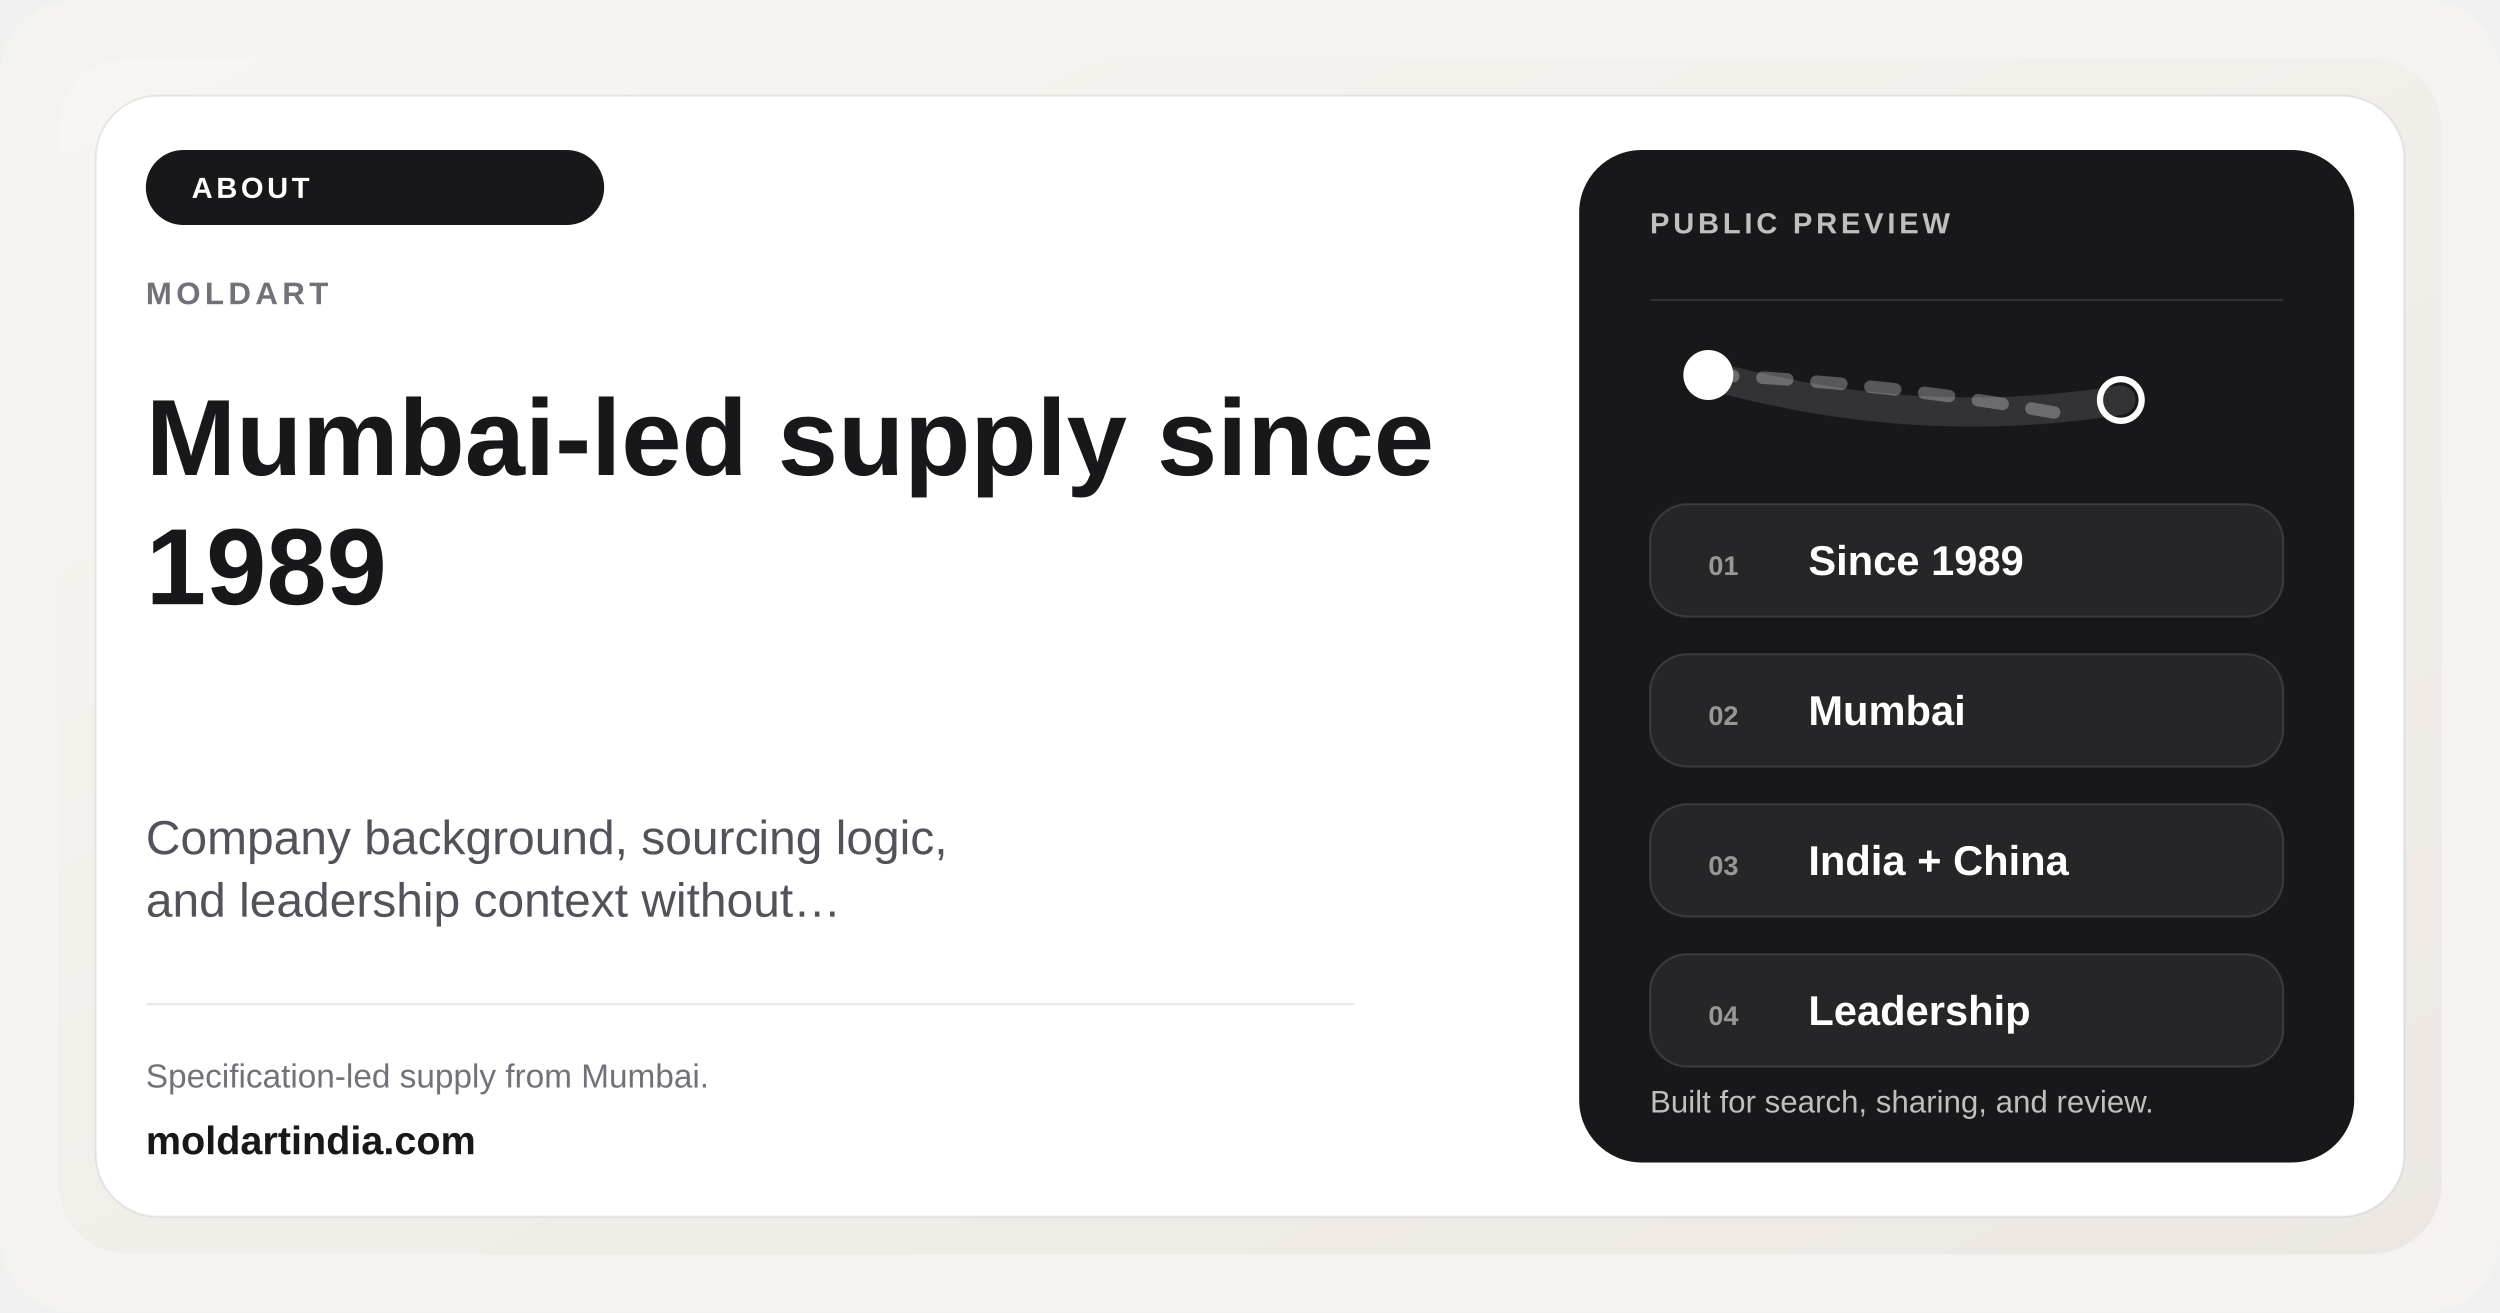
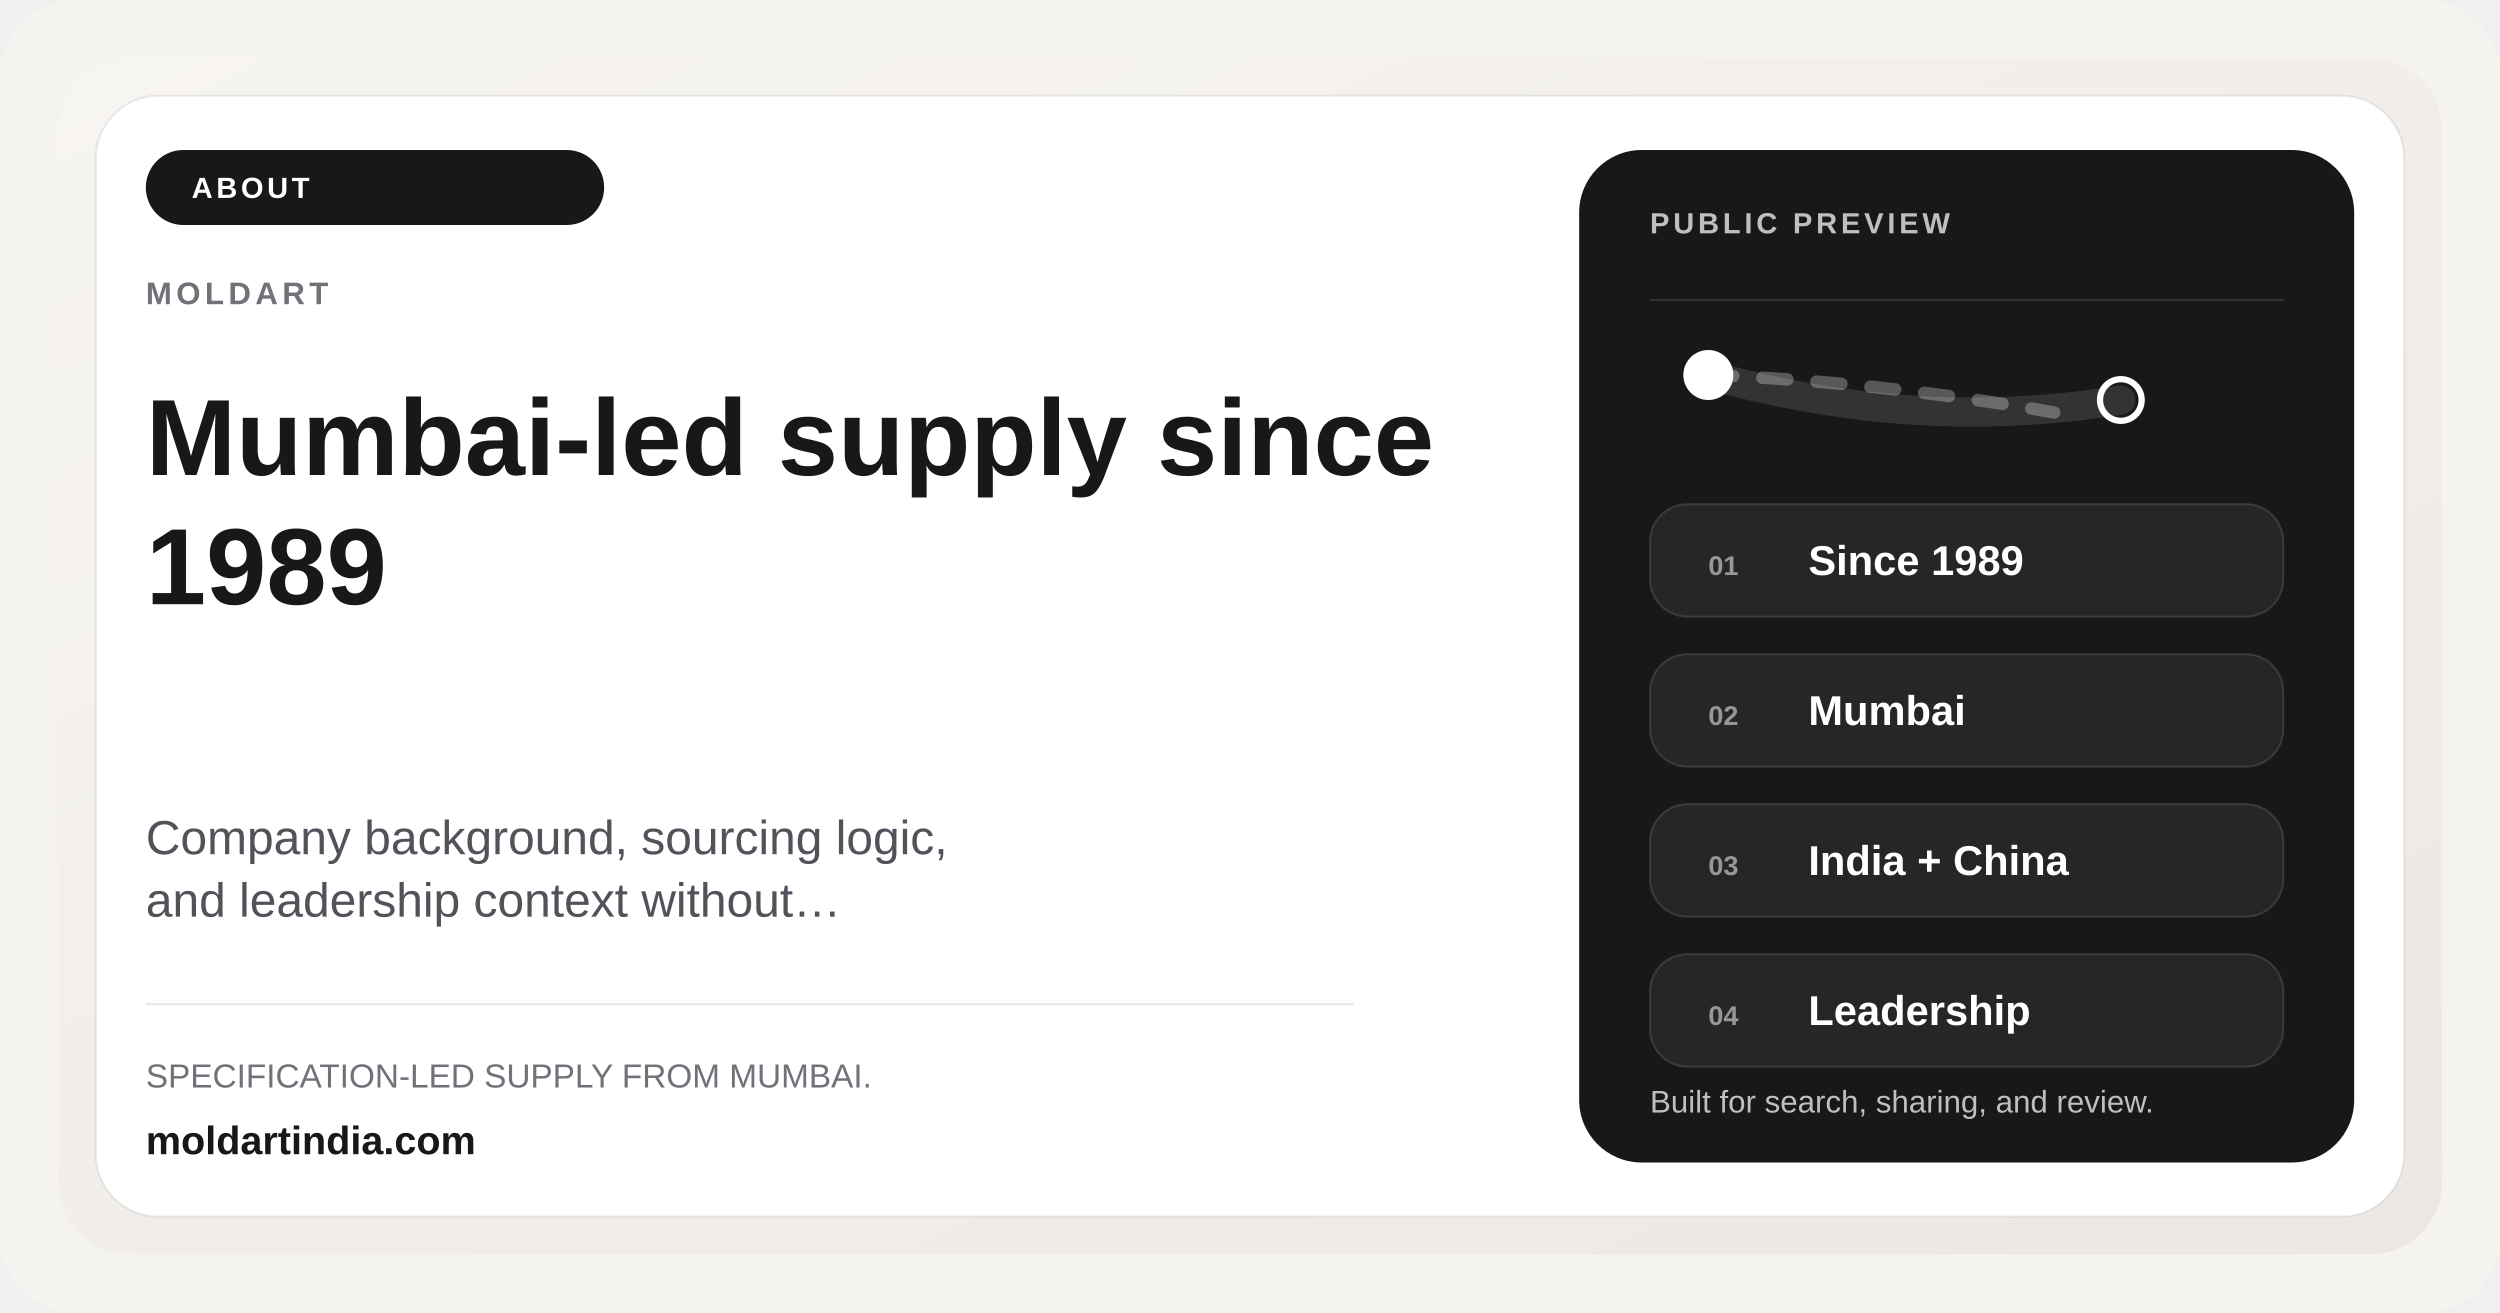
<svg xmlns="http://www.w3.org/2000/svg" width="1200" height="630" viewBox="0 0 1200 630" role="img" aria-label="Mumbai-led supply since 1989">
  <defs>
    <linearGradient id="posterGlow" x1="0" y1="0" x2="1" y2="1">
      <stop offset="0%" stop-color="#f7f5f2" />
      <stop offset="100%" stop-color="#ece7e2" />
    </linearGradient>
  </defs>
  <rect width="1200" height="630" rx="36" fill="#f5f3ef" />
  <rect x="28" y="28" width="1144" height="574" rx="34" fill="url(#posterGlow)" />
  <rect x="46" y="46" width="1108" height="538" rx="30" fill="#ffffff" stroke="rgba(24,24,27,0.08)" />
  <rect x="70" y="72" width="220" height="36" rx="18" fill="#18181b" />
  <text x="92" y="95" font-family="Arial, sans-serif" font-size="14" font-weight="700" fill="#ffffff" letter-spacing="1.7">ABOUT</text>
  <text x="70" y="146" font-family="Arial, sans-serif" font-size="15" font-weight="700" fill="#71717a" letter-spacing="2.1">MOLDART</text>
  <text x="70" y="228" font-family="Arial, sans-serif" font-size="52" font-weight="700" fill="#18181b">Mumbai-led supply since</text>
  <text x="70" y="290" font-family="Arial, sans-serif" font-size="52" font-weight="700" fill="#18181b">1989</text>
  <text x="70" y="410" font-family="Arial, sans-serif" font-size="23" fill="#52525b">Company background, sourcing logic,</text>
  <text x="70" y="440" font-family="Arial, sans-serif" font-size="23" fill="#52525b">and leadership context without…</text>
  <path d="M70 482H650" stroke="rgba(24,24,27,0.10)" stroke-width="1" />
-   <text x="70" y="522" font-family="Arial, sans-serif" font-size="16" fill="#71717a">Specification-led supply from Mumbai.</text>
+   <text x="70" y="522" font-family="Arial, sans-serif" font-size="16" fill="#71717a">SPECIFICATION-LED SUPPLY FROM MUMBAI.</text>
  <text x="70" y="554" font-family="Arial, sans-serif" font-size="19" font-weight="700" fill="#18181b">moldartindia.com</text>
  <rect x="758" y="72" width="372" height="486" rx="30" fill="#18181b" />
  <text x="792" y="112" font-family="Arial, sans-serif" font-size="14" font-weight="700" fill="rgba(255,255,255,0.72)" letter-spacing="1.8">PUBLIC PREVIEW</text>
  <path d="M792 144H1096" stroke="rgba(255,255,255,0.12)" stroke-width="1" />
  <path d="M820 180C878 196 944 204 1018 192" fill="none" stroke="rgba(255,255,255,0.12)" stroke-width="14" stroke-linecap="round" />
  <path d="M820 180C872 182 930 188 986 198" fill="none" stroke="rgba(255,255,255,0.28)" stroke-width="6" stroke-dasharray="12 14" stroke-linecap="round" />
  <circle cx="820" cy="180" r="12" fill="#ffffff" />
  <circle cx="1018" cy="192" r="10" fill="none" stroke="#ffffff" stroke-width="3" />
  <rect x="792" y="242" width="304" height="54" rx="18" fill="rgba(255,255,255,0.06)" stroke="rgba(255,255,255,0.12)" />
  <text x="820" y="276" font-family="Arial, sans-serif" font-size="13" font-weight="700" fill="rgba(255,255,255,0.52)">01</text>
  <text x="868" y="276" font-family="Arial, sans-serif" font-size="20" font-weight="700" fill="#ffffff">Since 1989</text>
  <rect x="792" y="314" width="304" height="54" rx="18" fill="rgba(255,255,255,0.06)" stroke="rgba(255,255,255,0.12)" />
  <text x="820" y="348" font-family="Arial, sans-serif" font-size="13" font-weight="700" fill="rgba(255,255,255,0.52)">02</text>
  <text x="868" y="348" font-family="Arial, sans-serif" font-size="20" font-weight="700" fill="#ffffff">Mumbai</text>
  <rect x="792" y="386" width="304" height="54" rx="18" fill="rgba(255,255,255,0.06)" stroke="rgba(255,255,255,0.12)" />
  <text x="820" y="420" font-family="Arial, sans-serif" font-size="13" font-weight="700" fill="rgba(255,255,255,0.52)">03</text>
  <text x="868" y="420" font-family="Arial, sans-serif" font-size="20" font-weight="700" fill="#ffffff">India + China</text>
  <rect x="792" y="458" width="304" height="54" rx="18" fill="rgba(255,255,255,0.06)" stroke="rgba(255,255,255,0.12)" />
  <text x="820" y="492" font-family="Arial, sans-serif" font-size="13" font-weight="700" fill="rgba(255,255,255,0.52)">04</text>
  <text x="868" y="492" font-family="Arial, sans-serif" font-size="20" font-weight="700" fill="#ffffff">Leadership</text>
  <text x="792" y="534" font-family="Arial, sans-serif" font-size="15" fill="rgba(255,255,255,0.72)">Built for search, sharing, and review.</text>
</svg>
